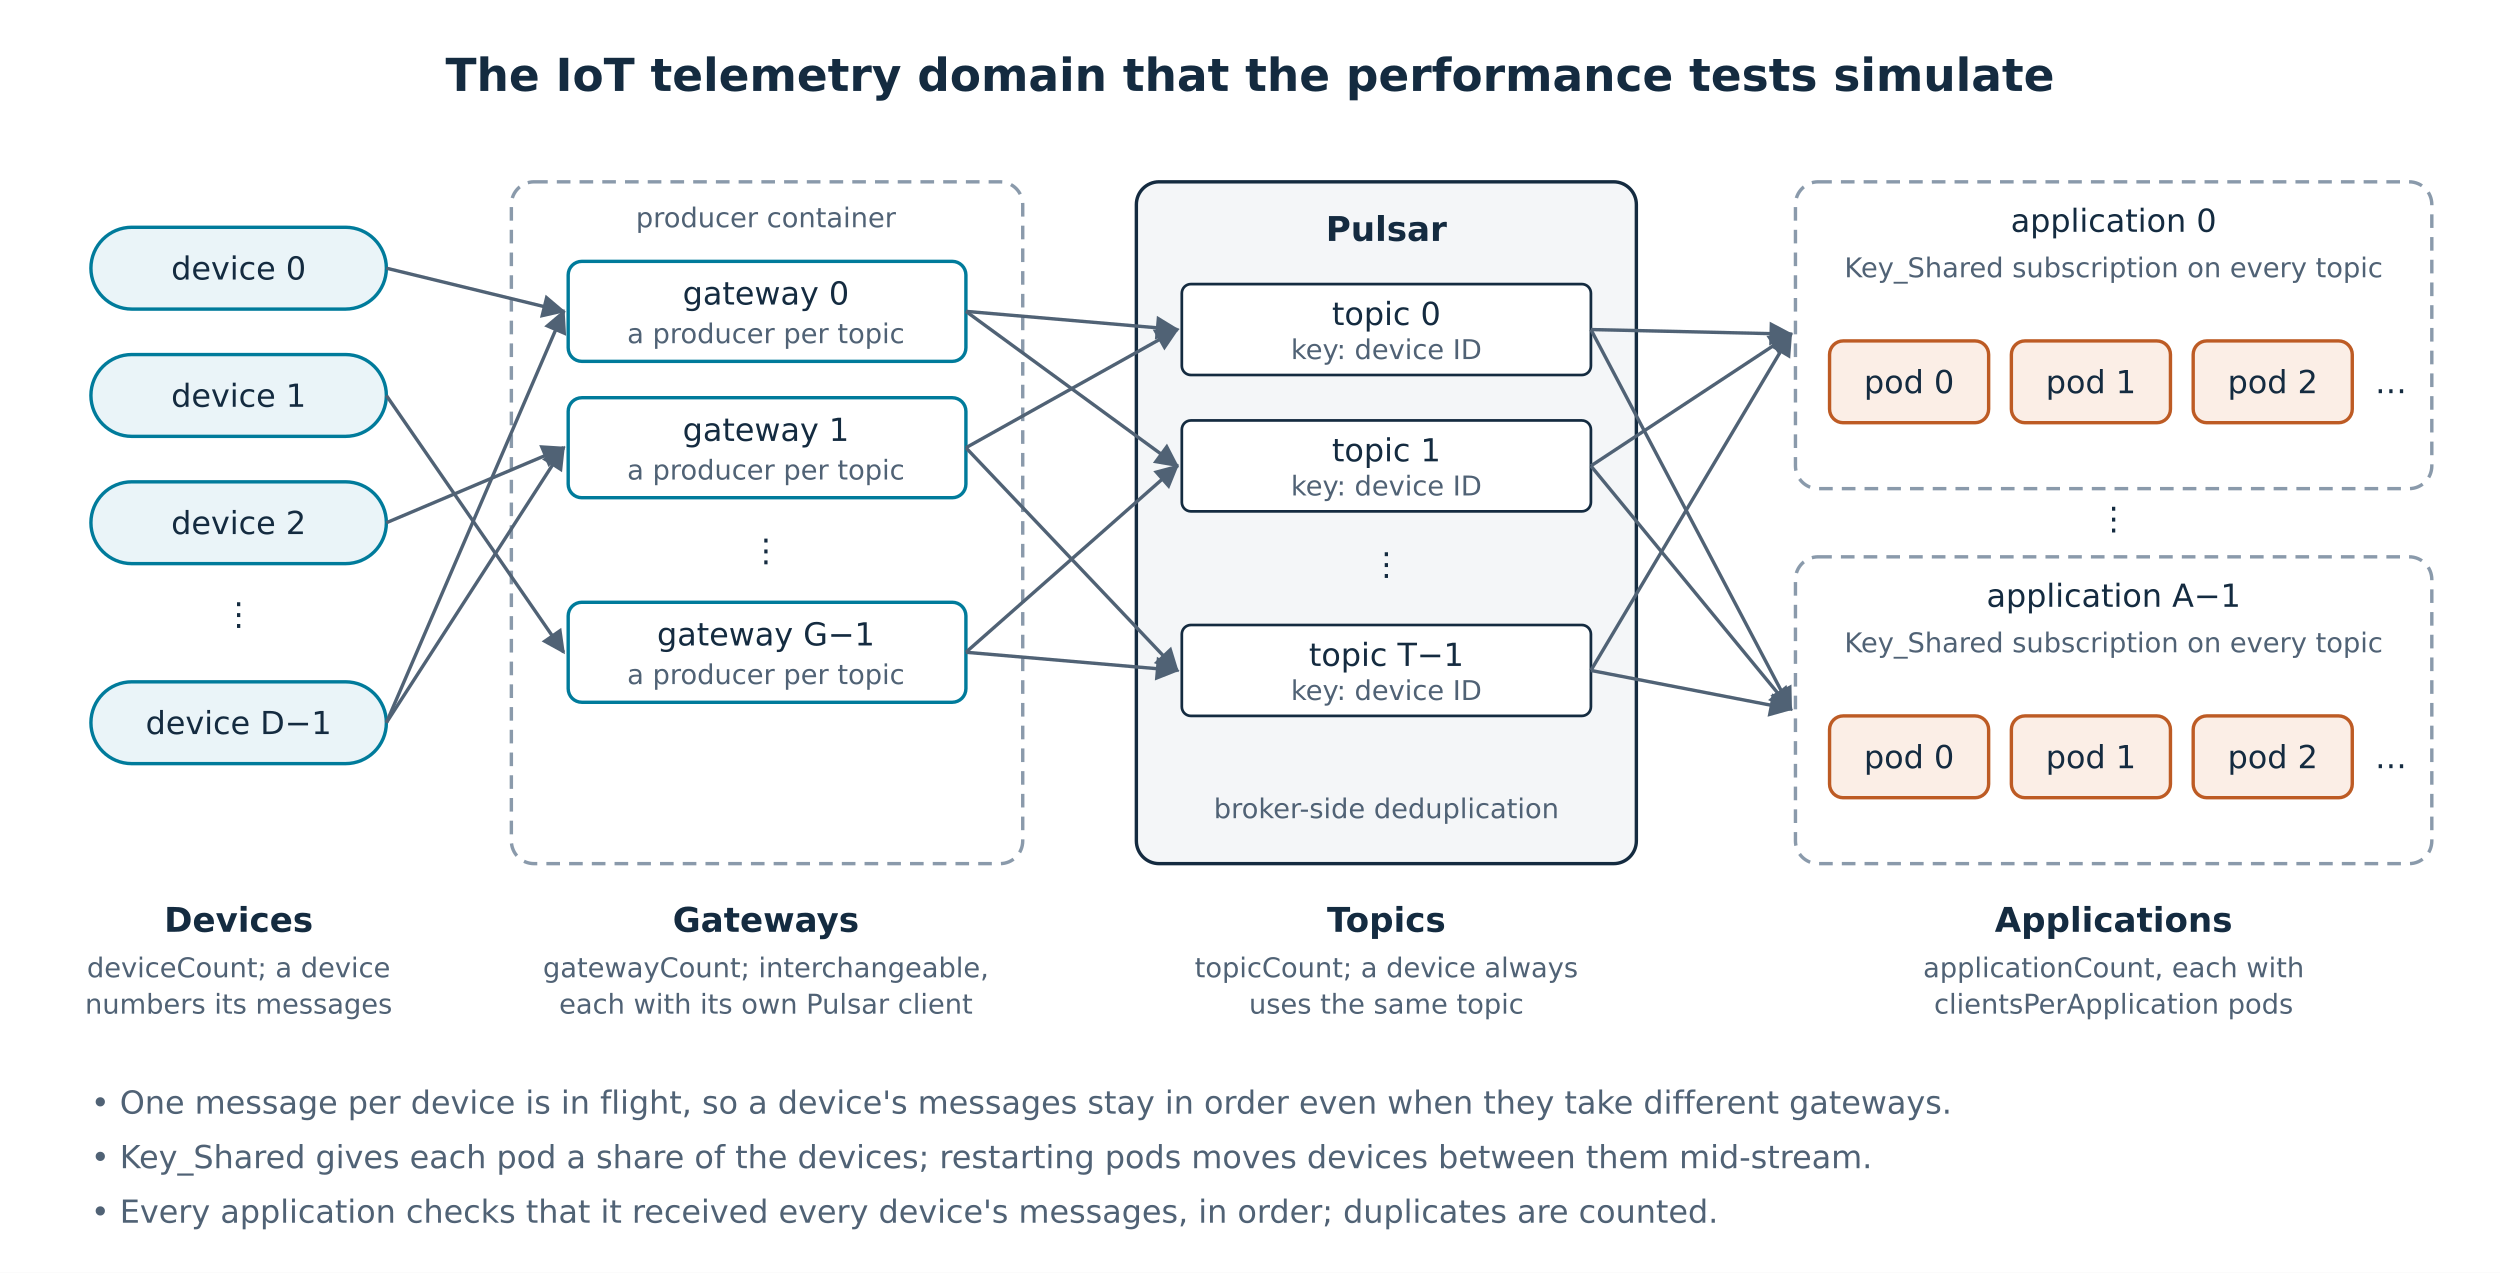
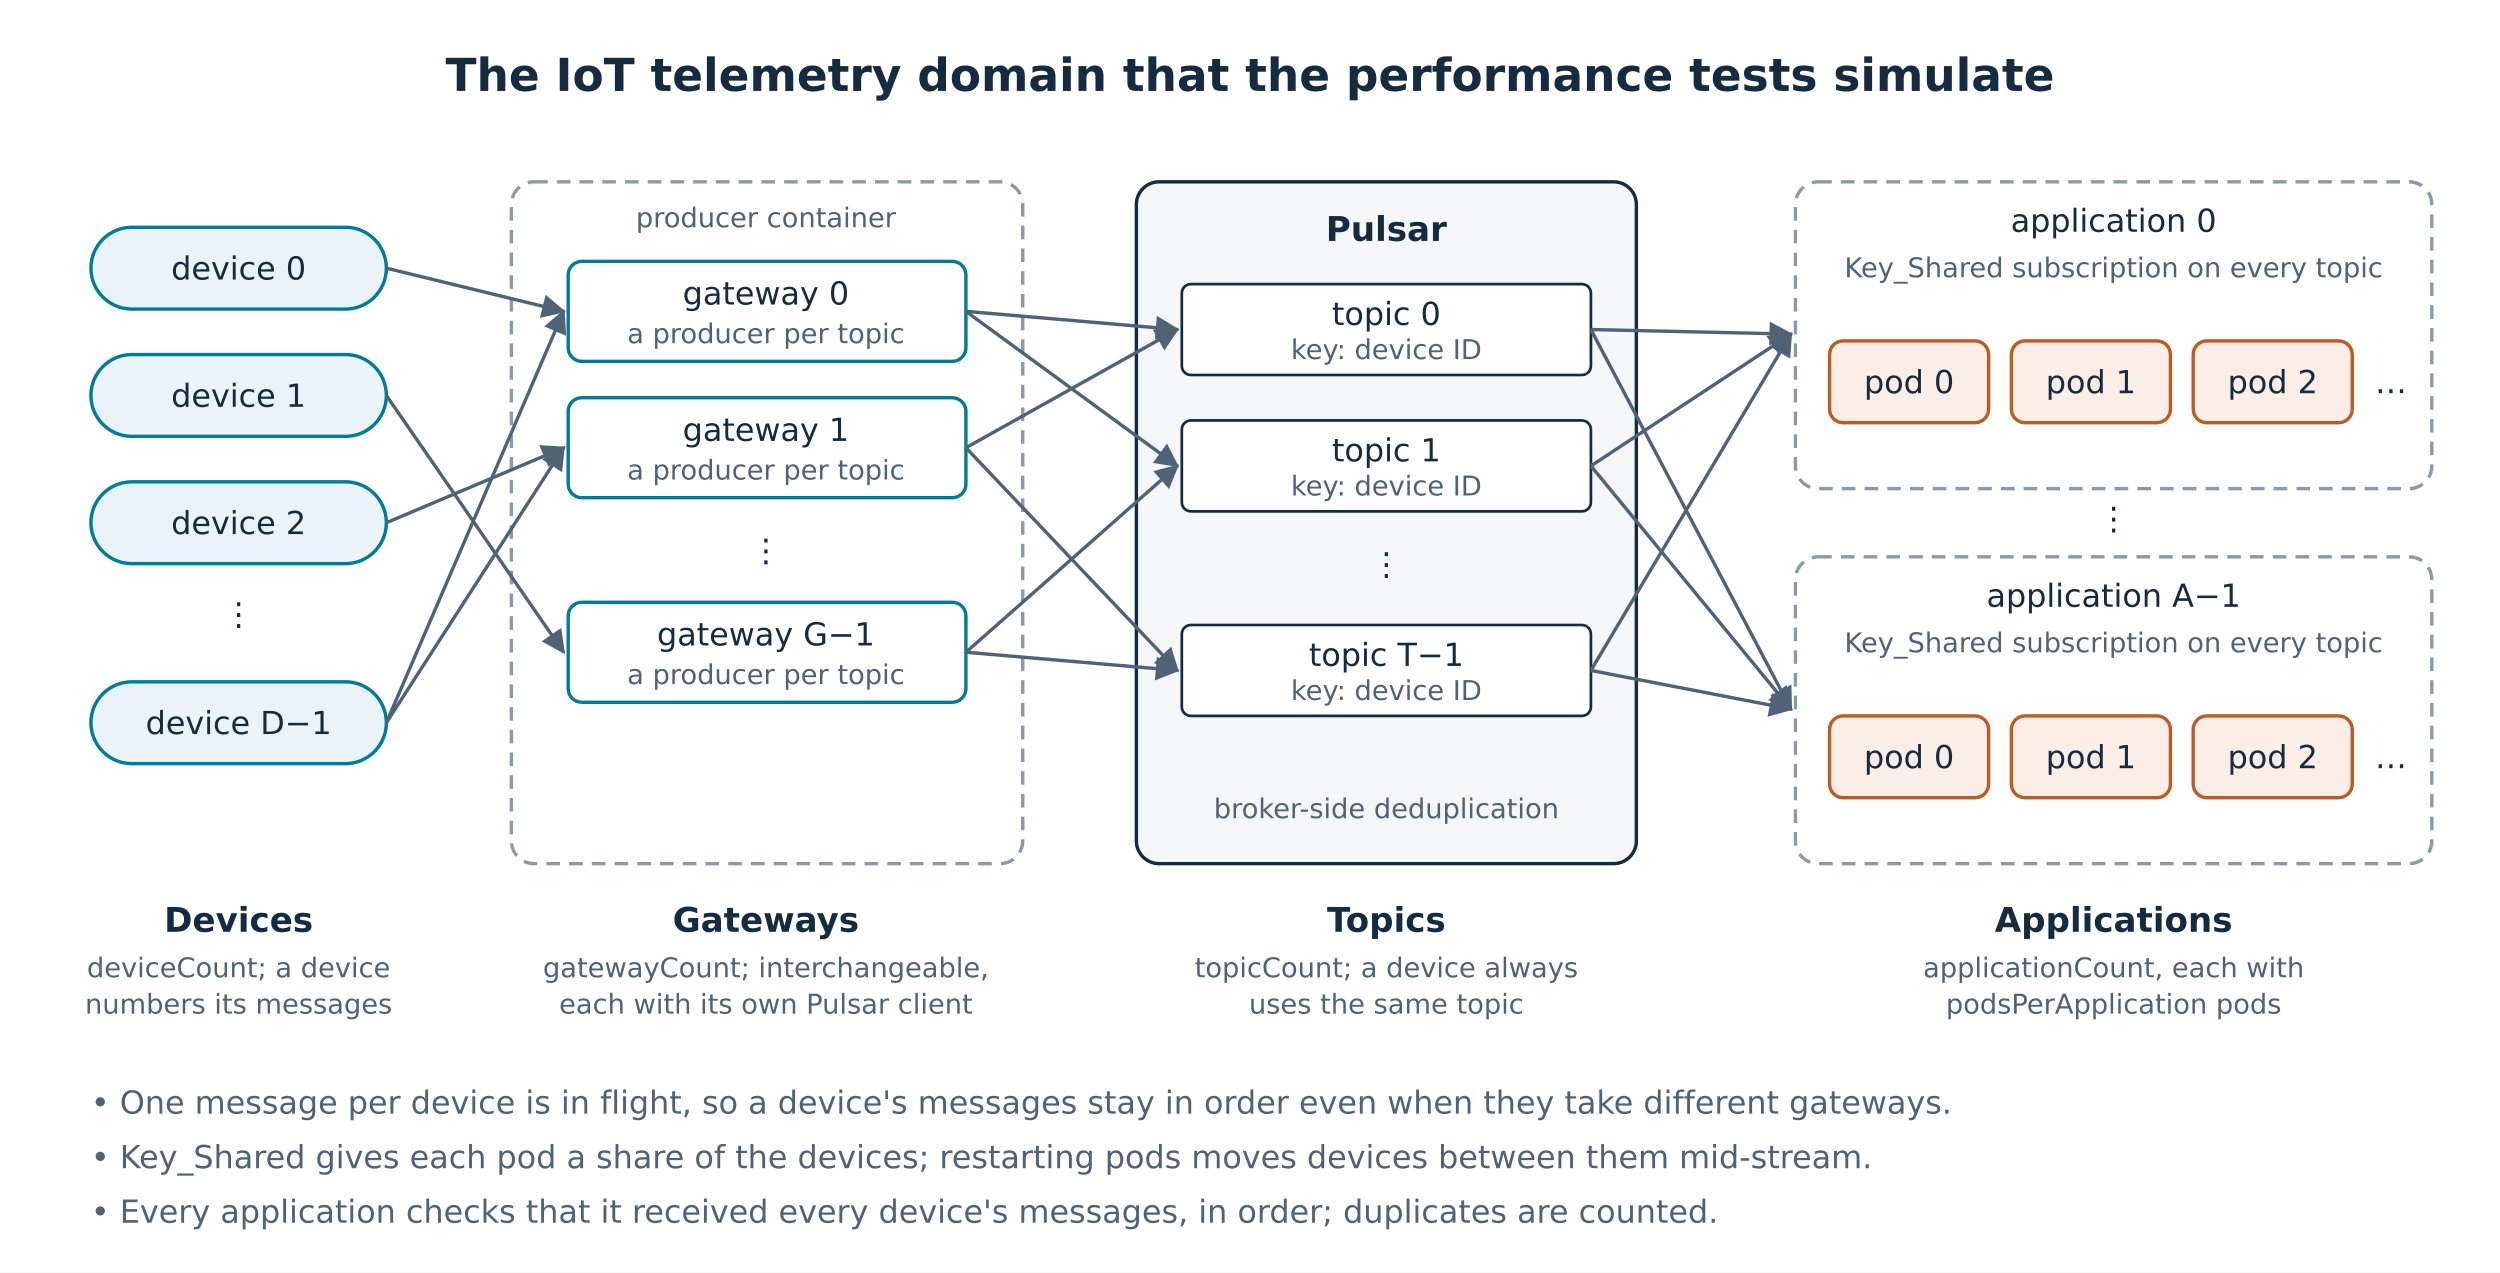
<svg xmlns="http://www.w3.org/2000/svg" viewBox="0 0 1100 560" role="img" aria-labelledby="title description">
  <defs>
    <marker id="arrow" viewBox="0 0 10 10" refX="9" refY="5" markerWidth="7" markerHeight="7" orient="auto-start-reverse">
      <path d="M0,0 L10,5 L0,10 z" fill="#506275" />
    </marker>
    <style>
      text { font-family: -apple-system, "Segoe UI", "DejaVu Sans", Arial, sans-serif; fill: #142b40; }
      .title { font-size: 20px; font-weight: bold; }
      .name { font-size: 14px; }
      .small { font-size: 12px; fill: #506275; }
      .heading { font-size: 15px; font-weight: bold; }
      .note { font-size: 14px; fill: #506275; }
      .flow { stroke: #506275; stroke-width: 1.5; fill: none; marker-end: url(#arrow); }
      .container { fill: none; stroke: #8a9aab; stroke-width: 1.5; stroke-dasharray: 6 4; }
      .device { fill: #eaf4f8; stroke: #007b9b; stroke-width: 1.5; }
      .gateway { fill: #ffffff; stroke: #007b9b; stroke-width: 1.5; }
      .pulsar { fill: #f4f6f8; stroke: #142b40; stroke-width: 1.5; }
      .topic { fill: #ffffff; stroke: #142b40; stroke-width: 1.2; }
      .pod { fill: #fbeee6; stroke: #bd5b24; stroke-width: 1.5; }
    </style>
  </defs>
  <rect width="1100" height="560" fill="#ffffff" />
  <text class="title" x="550" y="40" text-anchor="middle">The IoT telemetry domain that the performance tests simulate</text>
  <rect class="device" x="40" y="100" width="130" height="36" rx="18" />
  <text class="name" x="105" y="123" text-anchor="middle">device 0</text>
  <rect class="device" x="40" y="156" width="130" height="36" rx="18" />
  <text class="name" x="105" y="179" text-anchor="middle">device 1</text>
  <rect class="device" x="40" y="212" width="130" height="36" rx="18" />
  <text class="name" x="105" y="235" text-anchor="middle">device 2</text>
  <text class="name" x="105" y="275" text-anchor="middle">⋮</text>
  <rect class="device" x="40" y="300" width="130" height="36" rx="18" />
  <text class="name" x="105" y="323" text-anchor="middle">device D−1</text>
  <text class="heading" x="105" y="410" text-anchor="middle">Devices</text>
  <text class="small" x="105" y="430" text-anchor="middle">deviceCount; a device</text>
  <text class="small" x="105" y="446" text-anchor="middle">numbers its messages</text>
  <rect class="container" x="225" y="80" width="225" height="300" rx="10" />
  <text class="small" x="337" y="100" text-anchor="middle">producer container</text>
  <rect class="gateway" x="250" y="115" width="175" height="44" rx="6" />
  <text class="name" x="337" y="134" text-anchor="middle">gateway 0</text>
  <text class="small" x="337" y="151" text-anchor="middle">a producer per topic</text>
  <rect class="gateway" x="250" y="175" width="175" height="44" rx="6" />
  <text class="name" x="337" y="194" text-anchor="middle">gateway 1</text>
  <text class="small" x="337" y="211" text-anchor="middle">a producer per topic</text>
  <text class="name" x="337" y="247" text-anchor="middle">⋮</text>
  <rect class="gateway" x="250" y="265" width="175" height="44" rx="6" />
  <text class="name" x="337" y="284" text-anchor="middle">gateway G−1</text>
  <text class="small" x="337" y="301" text-anchor="middle">a producer per topic</text>
  <text class="heading" x="337" y="410" text-anchor="middle">Gateways</text>
  <text class="small" x="337" y="430" text-anchor="middle">gatewayCount; interchangeable,</text>
  <text class="small" x="337" y="446" text-anchor="middle">each with its own Pulsar client</text>
  <path class="flow" d="M170,118 L248,137" />
  <path class="flow" d="M170,174 L248,287" />
  <path class="flow" d="M170,230 L248,197" />
  <path class="flow" d="M170,318 L248,137" />
  <path class="flow" d="M170,318 L248,197" />
  <rect class="pulsar" x="500" y="80" width="220" height="300" rx="10" />
  <text class="heading" x="610" y="106" text-anchor="middle">Pulsar</text>
  <rect class="topic" x="520" y="125" width="180" height="40" rx="4" />
  <text class="name" x="610" y="143" text-anchor="middle">topic 0</text>
  <text class="small" x="610" y="158" text-anchor="middle">key: device ID</text>
  <rect class="topic" x="520" y="185" width="180" height="40" rx="4" />
  <text class="name" x="610" y="203" text-anchor="middle">topic 1</text>
  <text class="small" x="610" y="218" text-anchor="middle">key: device ID</text>
  <text class="name" x="610" y="253" text-anchor="middle">⋮</text>
  <rect class="topic" x="520" y="275" width="180" height="40" rx="4" />
  <text class="name" x="610" y="293" text-anchor="middle">topic T−1</text>
  <text class="small" x="610" y="308" text-anchor="middle">key: device ID</text>
  <text class="small" x="610" y="360" text-anchor="middle">broker-side deduplication</text>
  <text class="heading" x="610" y="410" text-anchor="middle">Topics</text>
  <text class="small" x="610" y="430" text-anchor="middle">topicCount; a device always</text>
  <text class="small" x="610" y="446" text-anchor="middle">uses the same topic</text>
  <path class="flow" d="M425,137 L518,145" />
  <path class="flow" d="M425,137 L518,205" />
  <path class="flow" d="M425,197 L518,145" />
  <path class="flow" d="M425,197 L518,295" />
  <path class="flow" d="M425,287 L518,205" />
  <path class="flow" d="M425,287 L518,295" />
  <rect class="container" x="790" y="80" width="280" height="135" rx="10" />
  <text class="name" x="930" y="102" text-anchor="middle">application 0</text>
  <text class="small" x="930" y="122" text-anchor="middle">Key_Shared subscription on every topic</text>
  <rect class="pod" x="805" y="150" width="70" height="36" rx="6" />
  <text class="name" x="840" y="173" text-anchor="middle">pod 0</text>
  <rect class="pod" x="885" y="150" width="70" height="36" rx="6" />
  <text class="name" x="920" y="173" text-anchor="middle">pod 1</text>
  <rect class="pod" x="965" y="150" width="70" height="36" rx="6" />
  <text class="name" x="1000" y="173" text-anchor="middle">pod 2</text>
  <text class="name" x="1052" y="173" text-anchor="middle">…</text>
  <rect class="container" x="790" y="245" width="280" height="135" rx="10" />
  <text class="name" x="930" y="267" text-anchor="middle">application A−1</text>
  <text class="small" x="930" y="287" text-anchor="middle">Key_Shared subscription on every topic</text>
  <rect class="pod" x="805" y="315" width="70" height="36" rx="6" />
  <text class="name" x="840" y="338" text-anchor="middle">pod 0</text>
  <rect class="pod" x="885" y="315" width="70" height="36" rx="6" />
  <text class="name" x="920" y="338" text-anchor="middle">pod 1</text>
  <rect class="pod" x="965" y="315" width="70" height="36" rx="6" />
  <text class="name" x="1000" y="338" text-anchor="middle">pod 2</text>
  <text class="name" x="1052" y="338" text-anchor="middle">…</text>
  <text class="name" x="930" y="233" text-anchor="middle">⋮</text>
  <path class="flow" d="M700,145 L788,147" />
  <path class="flow" d="M700,145 L788,312" />
  <path class="flow" d="M700,205 L788,147" />
  <path class="flow" d="M700,205 L788,312" />
  <path class="flow" d="M700,295 L788,147" />
  <path class="flow" d="M700,295 L788,312" />
  <text class="heading" x="930" y="410" text-anchor="middle">Applications</text>
  <text class="small" x="930" y="430" text-anchor="middle">applicationCount, each with</text>
-   <text class="small" x="930" y="446" text-anchor="middle">clientsPerApplication pods</text>
+   <text class="small" x="930" y="446" text-anchor="middle">podsPerApplication pods</text>
  <text class="note" x="40" y="490">• One message per device is in flight, so a device's messages stay in order even when they take different gateways.</text>
  <text class="note" x="40" y="514">• Key_Shared gives each pod a share of the devices; restarting pods moves devices between them mid-stream.</text>
  <text class="note" x="40" y="538">• Every application checks that it received every device's messages, in order; duplicates are counted.</text>
</svg>
